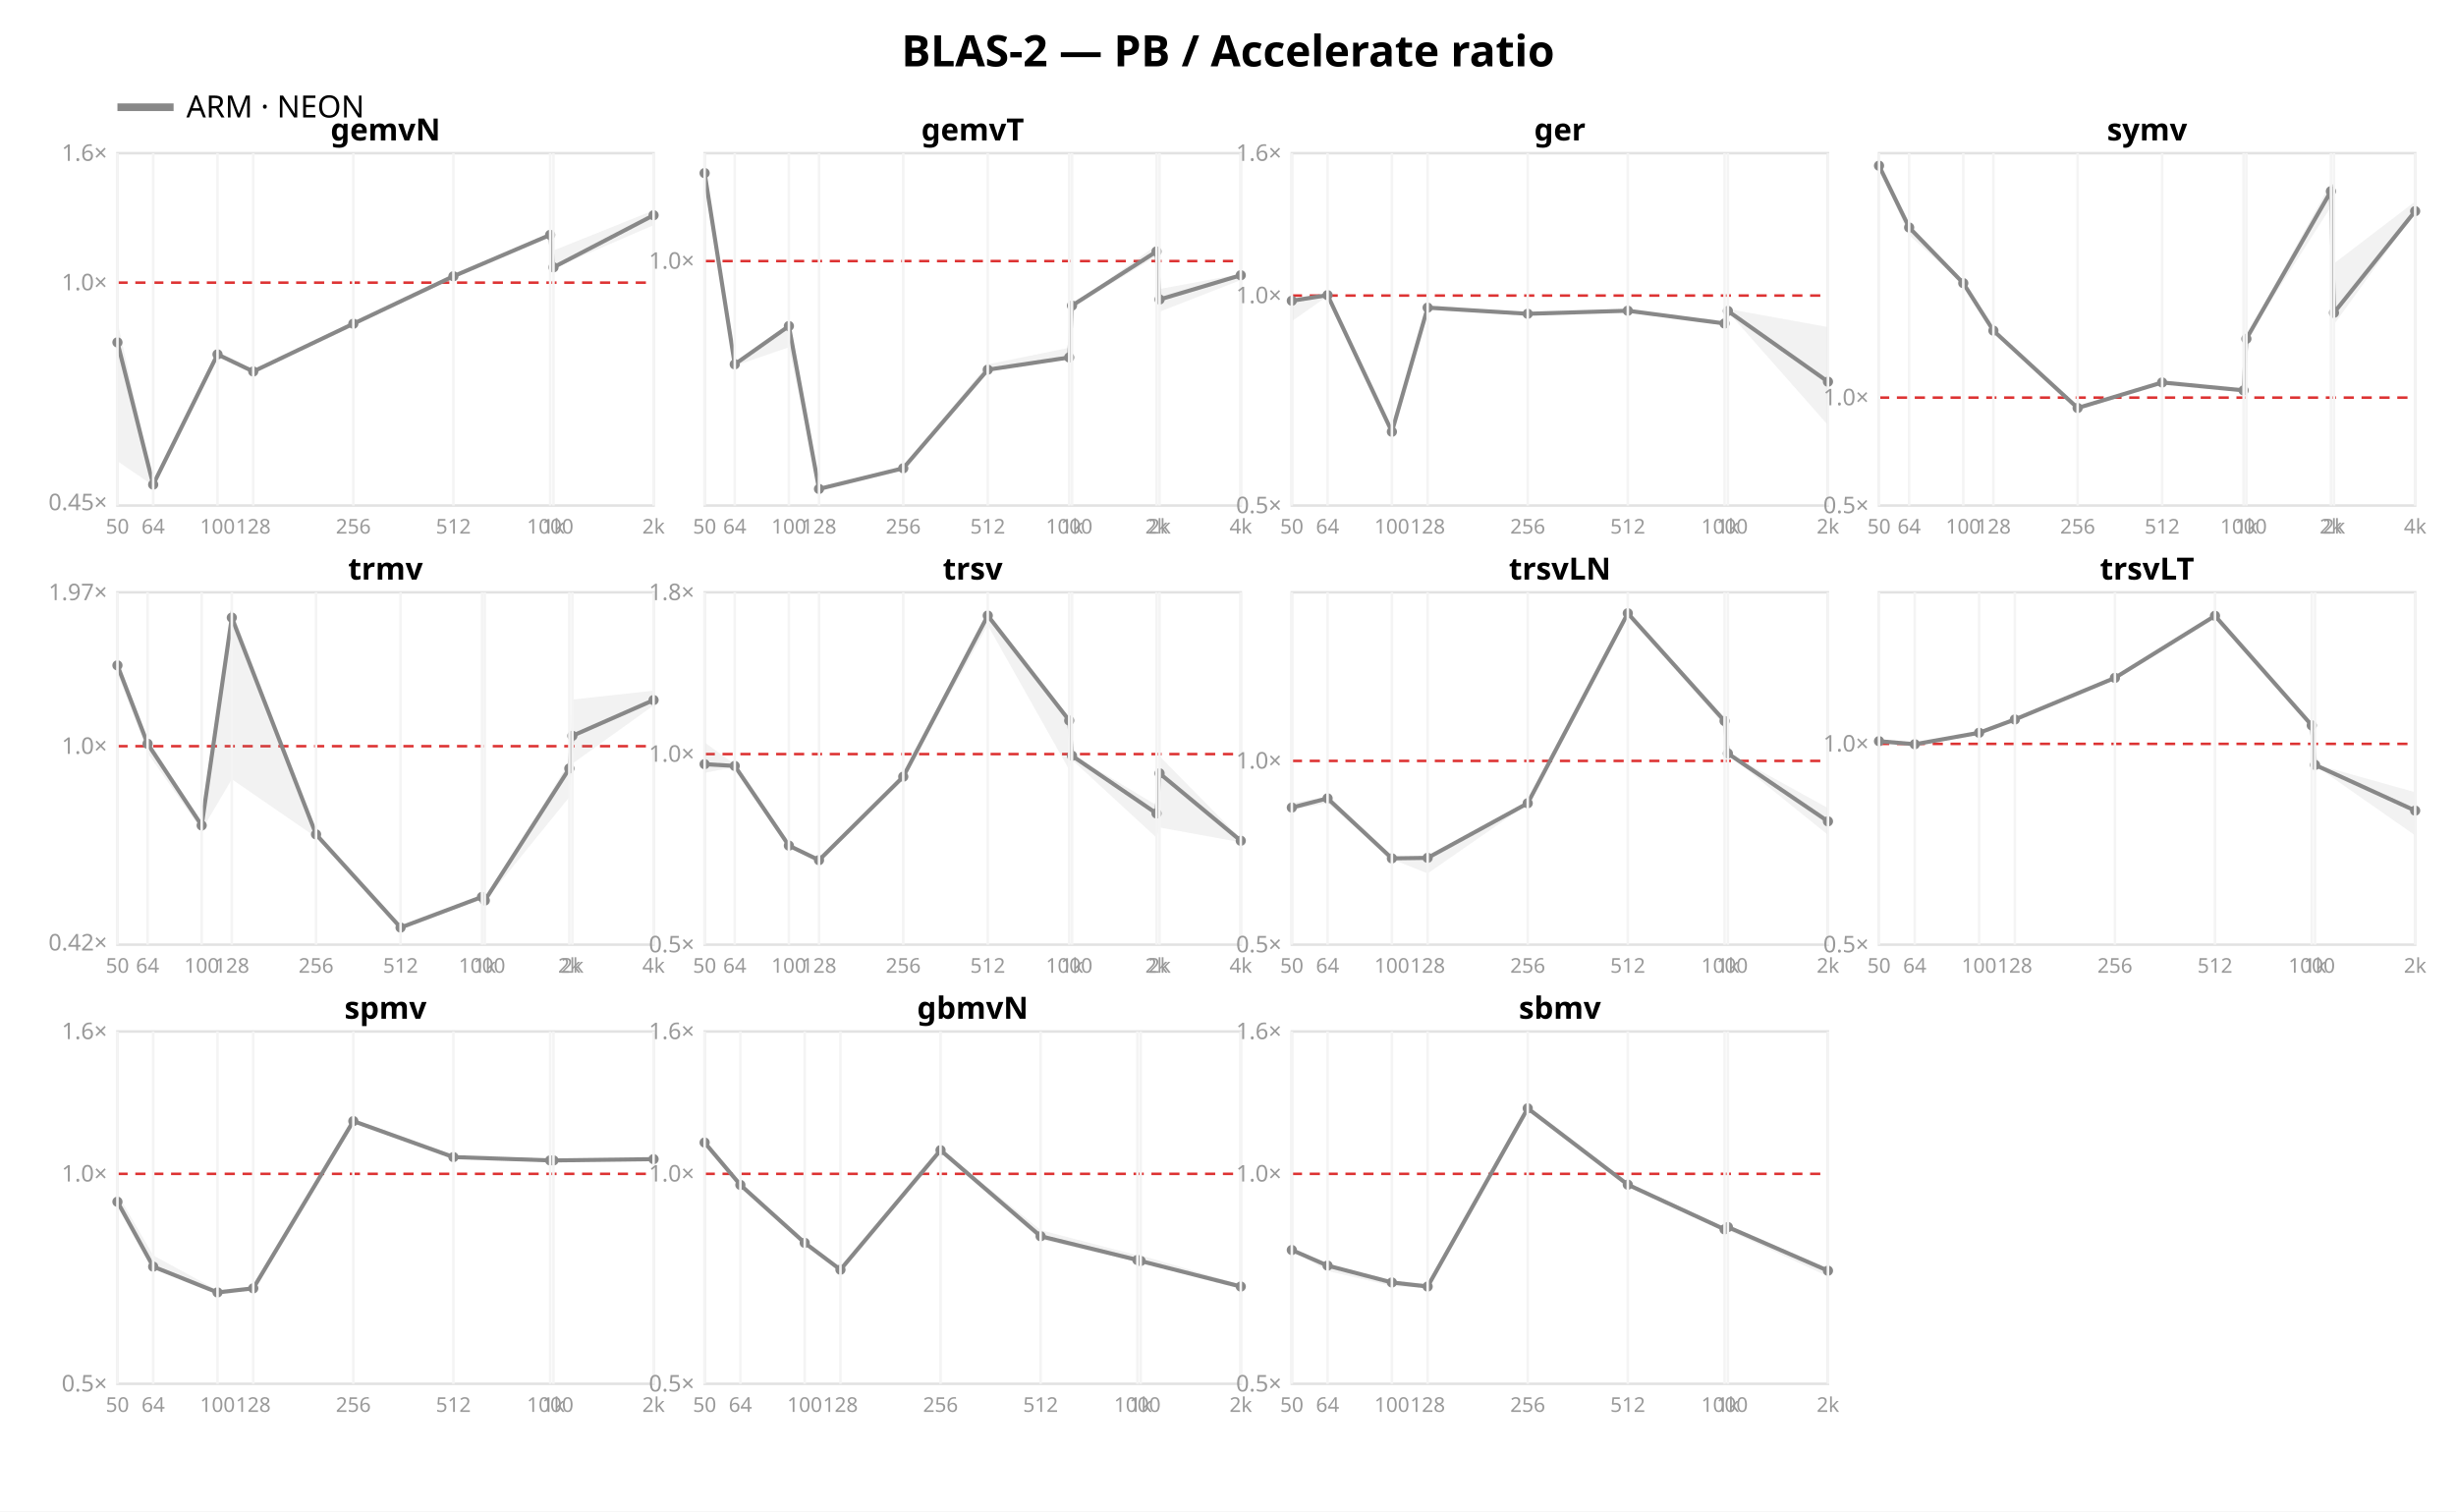
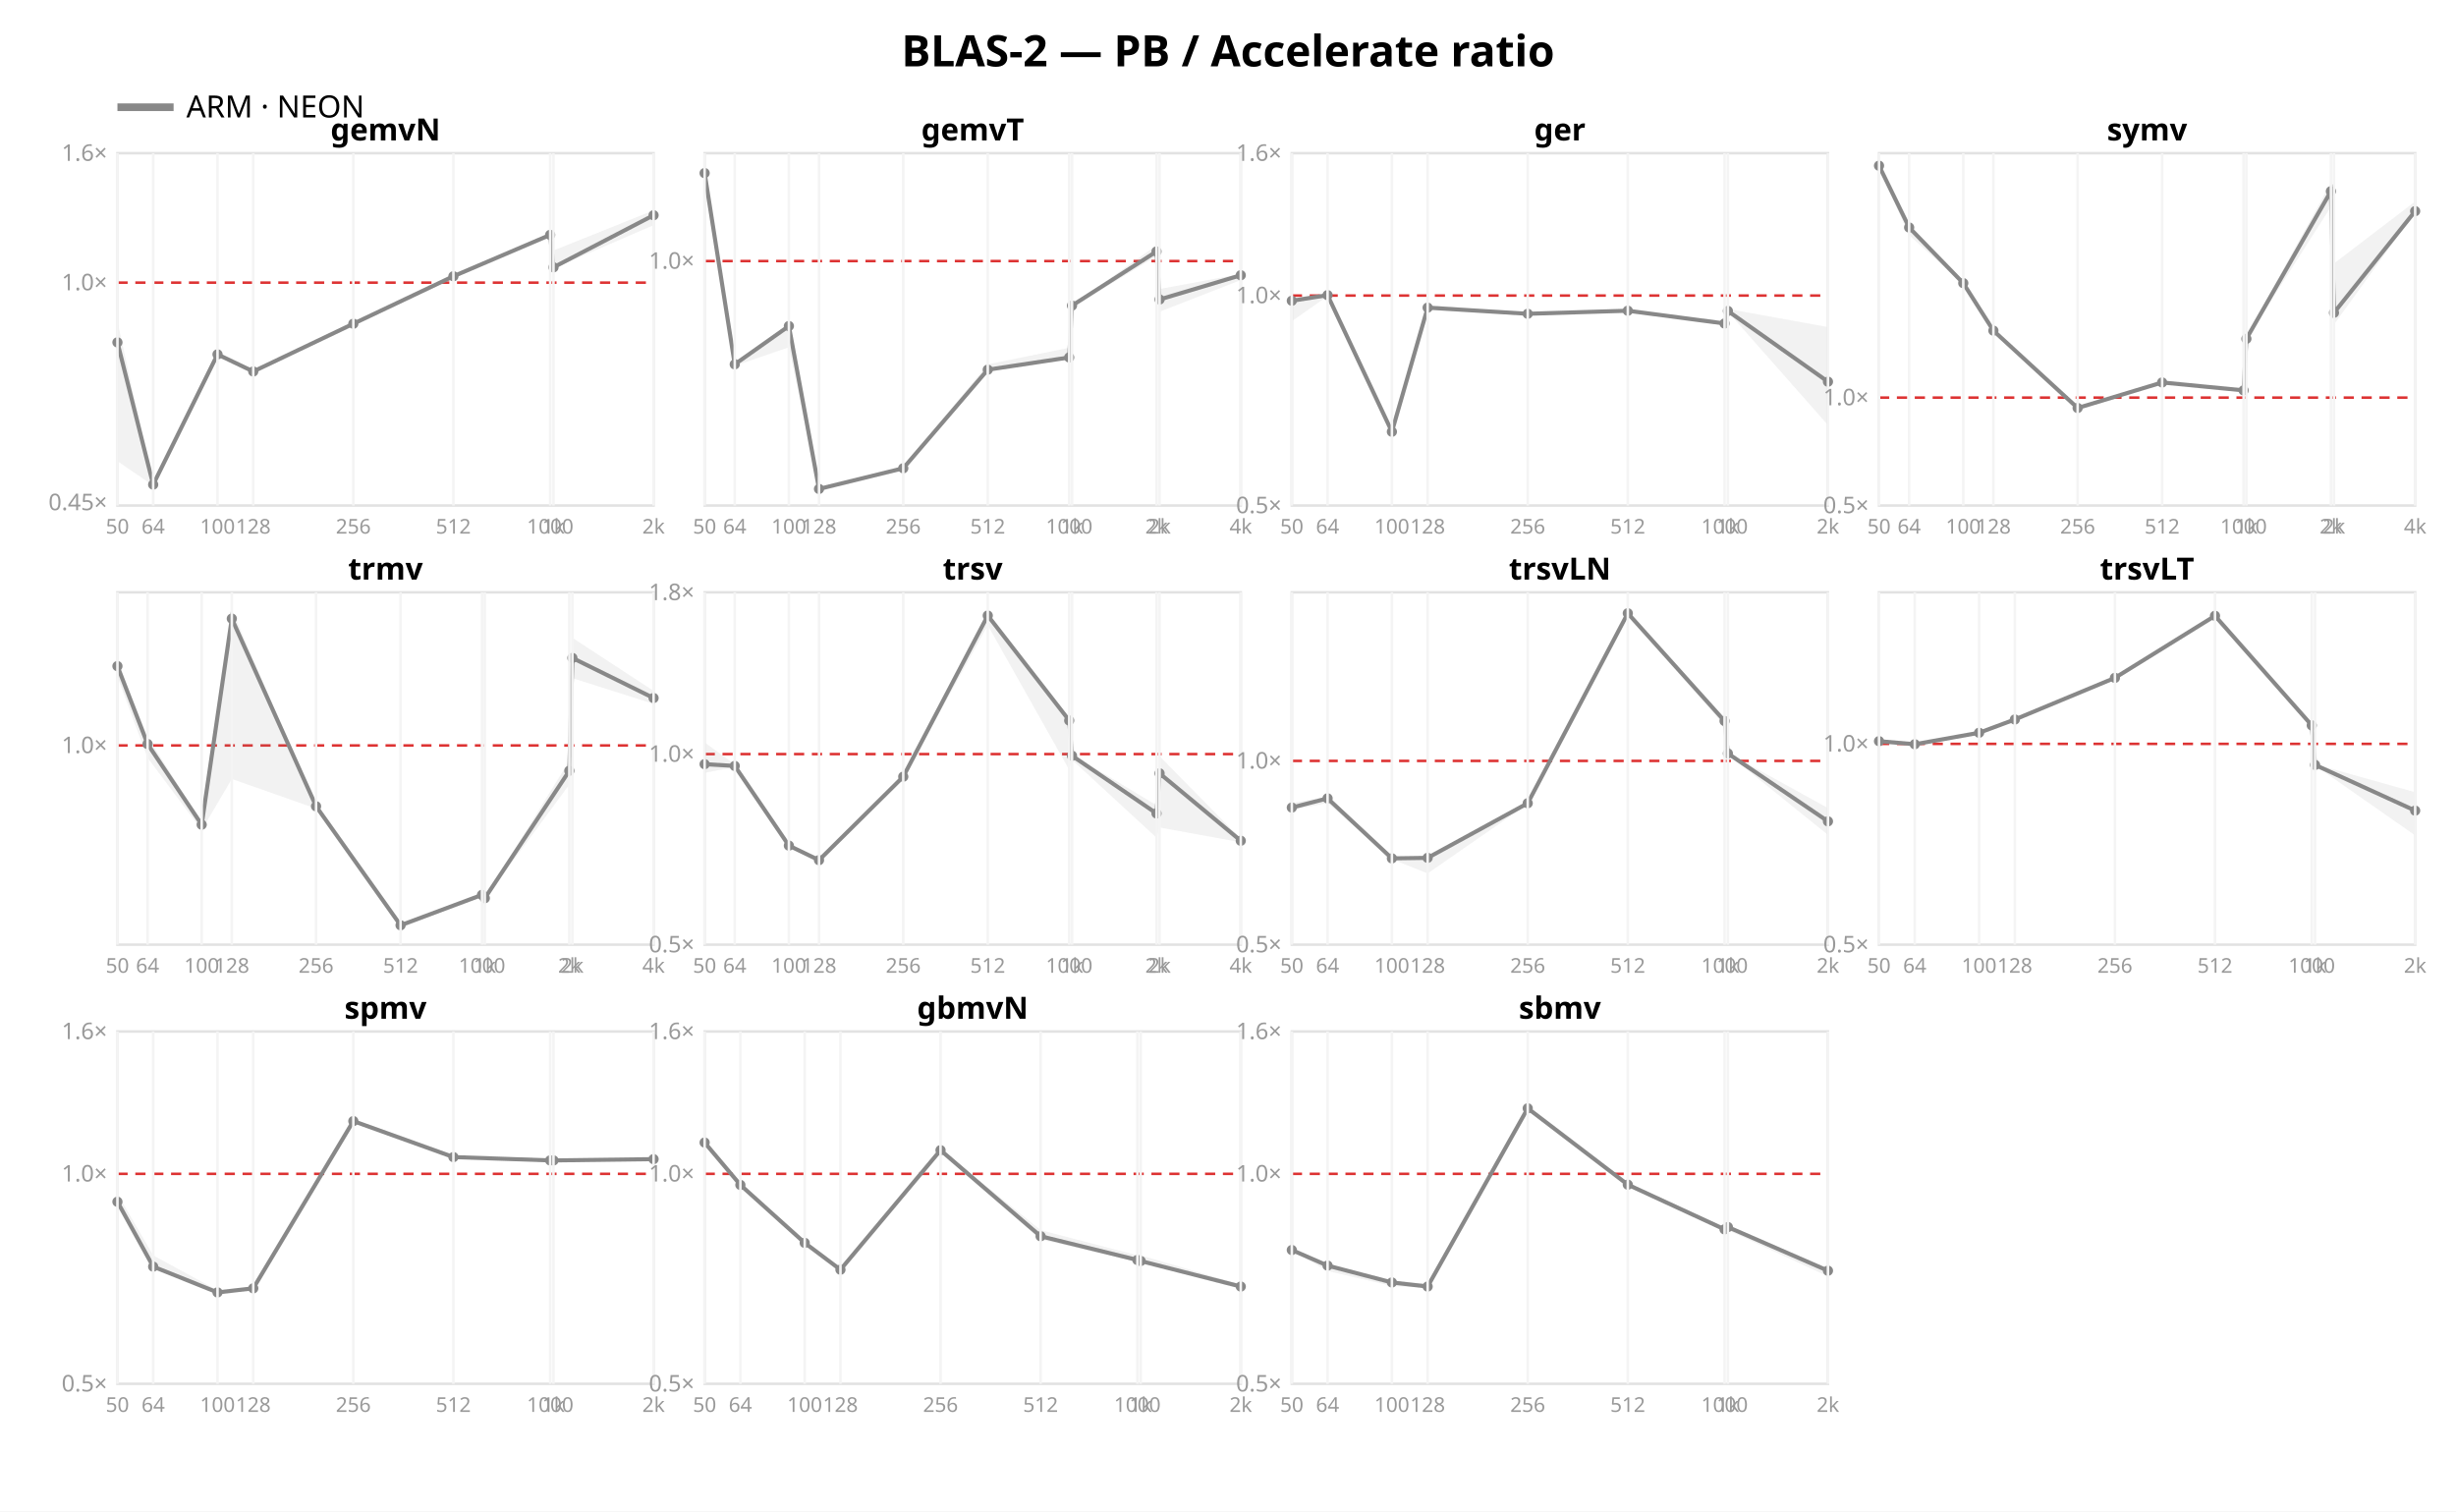
<svg xmlns="http://www.w3.org/2000/svg" width="962" height="592" font-family="sans-serif">
  <rect width="962" height="592" fill="white" />
  <text x="481.0" y="26" text-anchor="middle" font-size="17" font-weight="bold">BLAS-2 — PB / Accelerate ratio</text>
  <line x1="46" y1="42" x2="68" y2="42" stroke="#888888" stroke-width="3" />
  <text x="73" y="46" font-size="12">ARM · NEON</text>
  <rect x="46" y="60" width="210" height="138" fill="none" stroke="#e2e2e2" />
  <line x1="46" y1="110.697" x2="256" y2="110.697" stroke="#d33" stroke-dasharray="4 3" />
  <text x="42" y="199.829" text-anchor="end" font-size="9" fill="#999">0.45×</text>
  <text x="42" y="113.697" text-anchor="end" font-size="9" fill="#999">1.0×</text>
  <text x="42" y="63.0" text-anchor="end" font-size="9" fill="#999">1.6×</text>
  <polygon points="46.0,125.9 60.0,189.5 85.2,138.3 99.2,145.1 138.4,126.6 177.6,108.0 215.5,91.7 216.8,98.1 256.0,82.4 256.0,88.2 216.8,105.1 215.5,92.4 177.6,108.8 138.4,127.0 99.2,145.7 85.2,139.3 60.0,190.2 46.0,180.6" fill="#888888" opacity="0.11" />
  <polyline points="46.0,134.1 60.0,189.8 85.2,138.8 99.2,145.5 138.4,126.8 177.6,108.2 215.5,92.0 216.8,104.7 256.0,84.3" fill="none" stroke="#888888" stroke-width="1.6" />
  <circle cx="46.0" cy="134.1" r="2" fill="#888888" />
  <circle cx="60.0" cy="189.8" r="2" fill="#888888" />
  <circle cx="85.2" cy="138.8" r="2" fill="#888888" />
  <circle cx="99.2" cy="145.5" r="2" fill="#888888" />
  <circle cx="138.4" cy="126.8" r="2" fill="#888888" />
  <circle cx="177.6" cy="108.2" r="2" fill="#888888" />
  <circle cx="215.5" cy="92.0" r="2" fill="#888888" />
  <circle cx="216.8" cy="104.7" r="2" fill="#888888" />
  <circle cx="256.0" cy="84.3" r="2" fill="#888888" />
  <text x="151.0" y="55" text-anchor="middle" font-size="12" font-weight="bold">gemvN</text>
  <line x1="46.0" y1="60" x2="46.0" y2="198" stroke="#f4f4f4" />
  <text x="46.0" y="209" text-anchor="middle" font-size="8" fill="#999">50</text>
  <line x1="60.0" y1="60" x2="60.0" y2="198" stroke="#f4f4f4" />
  <text x="60.0" y="209" text-anchor="middle" font-size="8" fill="#999">64</text>
  <line x1="85.2" y1="60" x2="85.2" y2="198" stroke="#f4f4f4" />
  <text x="85.2" y="209" text-anchor="middle" font-size="8" fill="#999">100</text>
  <line x1="99.2" y1="60" x2="99.2" y2="198" stroke="#f4f4f4" />
  <text x="99.2" y="209" text-anchor="middle" font-size="8" fill="#999">128</text>
  <line x1="138.4" y1="60" x2="138.4" y2="198" stroke="#f4f4f4" />
  <text x="138.4" y="209" text-anchor="middle" font-size="8" fill="#999">256</text>
  <line x1="177.6" y1="60" x2="177.6" y2="198" stroke="#f4f4f4" />
  <text x="177.6" y="209" text-anchor="middle" font-size="8" fill="#999">512</text>
  <line x1="215.5" y1="60" x2="215.5" y2="198" stroke="#f4f4f4" />
  <text x="215.5" y="209" text-anchor="middle" font-size="8" fill="#999">1000</text>
  <line x1="216.8" y1="60" x2="216.8" y2="198" stroke="#f4f4f4" />
  <text x="216.8" y="209" text-anchor="middle" font-size="8" fill="#999">1k</text>
  <line x1="256.0" y1="60" x2="256.0" y2="198" stroke="#f4f4f4" />
  <text x="256.0" y="209" text-anchor="middle" font-size="8" fill="#999">2k</text>
  <rect x="276" y="60" width="210" height="138" fill="none" stroke="#e2e2e2" />
  <line x1="276" y1="102.252" x2="486" y2="102.252" stroke="#d33" stroke-dasharray="4 3" />
  <text x="272" y="105.252" text-anchor="end" font-size="9" fill="#999">1.0×</text>
  <polygon points="276.0,66.4 287.8,142.2 309.0,127.4 320.8,191.0 353.8,182.8 386.9,142.7 418.8,136.2 419.9,119.5 453.0,96.1 454.2,113.2 486.0,107.3 486.0,109.7 454.2,122.1 453.0,100.3 419.9,120.5 418.8,140.4 386.9,145.0 353.8,183.6 320.8,192.0 309.0,136.0 287.8,143.3 276.0,71.6" fill="#888888" opacity="0.11" />
  <polyline points="276.0,67.8 287.8,142.7 309.0,127.7 320.8,191.5 353.8,183.4 386.9,144.8 418.8,140.0 419.9,119.7 453.0,98.5 454.2,117.3 486.0,107.8" fill="none" stroke="#888888" stroke-width="1.6" />
  <circle cx="276.0" cy="67.8" r="2" fill="#888888" />
  <circle cx="287.8" cy="142.7" r="2" fill="#888888" />
  <circle cx="309.0" cy="127.7" r="2" fill="#888888" />
  <circle cx="320.8" cy="191.5" r="2" fill="#888888" />
  <circle cx="353.8" cy="183.4" r="2" fill="#888888" />
  <circle cx="386.9" cy="144.8" r="2" fill="#888888" />
  <circle cx="418.8" cy="140.0" r="2" fill="#888888" />
  <circle cx="419.9" cy="119.7" r="2" fill="#888888" />
  <circle cx="453.0" cy="98.5" r="2" fill="#888888" />
  <circle cx="454.2" cy="117.3" r="2" fill="#888888" />
  <circle cx="486.0" cy="107.8" r="2" fill="#888888" />
  <text x="381.0" y="55" text-anchor="middle" font-size="12" font-weight="bold">gemvT</text>
  <line x1="276.0" y1="60" x2="276.0" y2="198" stroke="#f4f4f4" />
  <text x="276.0" y="209" text-anchor="middle" font-size="8" fill="#999">50</text>
  <line x1="287.8" y1="60" x2="287.8" y2="198" stroke="#f4f4f4" />
  <text x="287.8" y="209" text-anchor="middle" font-size="8" fill="#999">64</text>
  <line x1="309.0" y1="60" x2="309.0" y2="198" stroke="#f4f4f4" />
  <text x="309.0" y="209" text-anchor="middle" font-size="8" fill="#999">100</text>
  <line x1="320.8" y1="60" x2="320.8" y2="198" stroke="#f4f4f4" />
  <text x="320.8" y="209" text-anchor="middle" font-size="8" fill="#999">128</text>
  <line x1="353.8" y1="60" x2="353.8" y2="198" stroke="#f4f4f4" />
  <text x="353.8" y="209" text-anchor="middle" font-size="8" fill="#999">256</text>
  <line x1="386.9" y1="60" x2="386.9" y2="198" stroke="#f4f4f4" />
  <text x="386.9" y="209" text-anchor="middle" font-size="8" fill="#999">512</text>
  <line x1="418.8" y1="60" x2="418.8" y2="198" stroke="#f4f4f4" />
  <text x="418.8" y="209" text-anchor="middle" font-size="8" fill="#999">1000</text>
  <line x1="419.9" y1="60" x2="419.9" y2="198" stroke="#f4f4f4" />
  <text x="419.9" y="209" text-anchor="middle" font-size="8" fill="#999">1k</text>
  <line x1="453.0" y1="60" x2="453.0" y2="198" stroke="#f4f4f4" />
  <text x="453.0" y="209" text-anchor="middle" font-size="8" fill="#999">2k</text>
  <line x1="454.2" y1="60" x2="454.2" y2="198" stroke="#f4f4f4" />
  <text x="454.2" y="209" text-anchor="middle" font-size="8" fill="#999">2k</text>
  <line x1="486.0" y1="60" x2="486.0" y2="198" stroke="#f4f4f4" />
  <text x="486.0" y="209" text-anchor="middle" font-size="8" fill="#999">4k</text>
  <rect x="506" y="60" width="210" height="138" fill="none" stroke="#e2e2e2" />
  <line x1="506" y1="115.763" x2="716" y2="115.763" stroke="#d33" stroke-dasharray="4 3" />
  <text x="502" y="201.0" text-anchor="end" font-size="9" fill="#999">0.5×</text>
  <text x="502" y="118.763" text-anchor="end" font-size="9" fill="#999">1.0×</text>
  <text x="502" y="63.0" text-anchor="end" font-size="9" fill="#999">1.6×</text>
  <polygon points="506.0,117.0 520.0,115.2 545.2,168.1 559.2,119.7 598.4,122.6 637.6,121.5 675.5,126.6 676.8,121.0 716.0,128.1 716.0,166.5 676.8,122.1 675.5,127.3 637.6,122.4 598.4,123.2 559.2,121.2 545.2,170.2 520.0,116.0 506.0,125.8" fill="#888888" opacity="0.11" />
  <polyline points="506.0,117.8 520.0,115.6 545.2,169.1 559.2,120.5 598.4,122.9 637.6,121.7 675.5,126.7 676.8,121.8 716.0,149.5" fill="none" stroke="#888888" stroke-width="1.6" />
  <circle cx="506.0" cy="117.8" r="2" fill="#888888" />
  <circle cx="520.0" cy="115.6" r="2" fill="#888888" />
  <circle cx="545.2" cy="169.1" r="2" fill="#888888" />
  <circle cx="559.2" cy="120.5" r="2" fill="#888888" />
  <circle cx="598.4" cy="122.9" r="2" fill="#888888" />
  <circle cx="637.6" cy="121.7" r="2" fill="#888888" />
  <circle cx="675.5" cy="126.7" r="2" fill="#888888" />
  <circle cx="676.8" cy="121.8" r="2" fill="#888888" />
  <circle cx="716.0" cy="149.5" r="2" fill="#888888" />
  <text x="611.0" y="55" text-anchor="middle" font-size="12" font-weight="bold">ger</text>
  <line x1="506.0" y1="60" x2="506.0" y2="198" stroke="#f4f4f4" />
  <text x="506.0" y="209" text-anchor="middle" font-size="8" fill="#999">50</text>
  <line x1="520.0" y1="60" x2="520.0" y2="198" stroke="#f4f4f4" />
  <text x="520.0" y="209" text-anchor="middle" font-size="8" fill="#999">64</text>
  <line x1="545.2" y1="60" x2="545.2" y2="198" stroke="#f4f4f4" />
  <text x="545.2" y="209" text-anchor="middle" font-size="8" fill="#999">100</text>
  <line x1="559.2" y1="60" x2="559.2" y2="198" stroke="#f4f4f4" />
  <text x="559.2" y="209" text-anchor="middle" font-size="8" fill="#999">128</text>
  <line x1="598.4" y1="60" x2="598.4" y2="198" stroke="#f4f4f4" />
  <text x="598.4" y="209" text-anchor="middle" font-size="8" fill="#999">256</text>
  <line x1="637.6" y1="60" x2="637.6" y2="198" stroke="#f4f4f4" />
  <text x="637.6" y="209" text-anchor="middle" font-size="8" fill="#999">512</text>
  <line x1="675.5" y1="60" x2="675.5" y2="198" stroke="#f4f4f4" />
  <text x="675.5" y="209" text-anchor="middle" font-size="8" fill="#999">1000</text>
  <line x1="676.8" y1="60" x2="676.8" y2="198" stroke="#f4f4f4" />
  <text x="676.8" y="209" text-anchor="middle" font-size="8" fill="#999">1k</text>
  <line x1="716.0" y1="60" x2="716.0" y2="198" stroke="#f4f4f4" />
  <text x="716.0" y="209" text-anchor="middle" font-size="8" fill="#999">2k</text>
  <rect x="736" y="60" width="210" height="138" fill="none" stroke="#e2e2e2" />
  <line x1="736" y1="155.732" x2="946" y2="155.732" stroke="#d33" stroke-dasharray="4 3" />
  <text x="732" y="201.0" text-anchor="end" font-size="9" fill="#999">0.5×</text>
  <text x="732" y="158.732" text-anchor="end" font-size="9" fill="#999">1.0×</text>
  <polygon points="736.0,64.7 747.8,88.8 769.0,110.6 780.8,129.2 813.8,159.7 846.9,149.5 878.8,152.6 879.9,131.5 913.0,71.7 914.2,103.2 946.0,78.9 946.0,83.1 914.2,127.1 913.0,81.0 879.9,132.9 878.8,153.2 846.9,150.0 813.8,159.8 780.8,129.7 769.0,111.3 747.8,92.1 736.0,65.9" fill="#888888" opacity="0.11" />
  <polyline points="736.0,64.9 747.8,89.1 769.0,110.9 780.8,129.5 813.8,159.8 846.9,149.8 878.8,152.9 879.9,132.7 913.0,74.9 914.2,122.5 946.0,82.7" fill="none" stroke="#888888" stroke-width="1.6" />
  <circle cx="736.0" cy="64.9" r="2" fill="#888888" />
  <circle cx="747.8" cy="89.1" r="2" fill="#888888" />
  <circle cx="769.0" cy="110.9" r="2" fill="#888888" />
  <circle cx="780.8" cy="129.5" r="2" fill="#888888" />
  <circle cx="813.8" cy="159.8" r="2" fill="#888888" />
  <circle cx="846.9" cy="149.8" r="2" fill="#888888" />
  <circle cx="878.8" cy="152.9" r="2" fill="#888888" />
  <circle cx="879.9" cy="132.7" r="2" fill="#888888" />
  <circle cx="913.0" cy="74.9" r="2" fill="#888888" />
  <circle cx="914.2" cy="122.5" r="2" fill="#888888" />
  <circle cx="946.0" cy="82.7" r="2" fill="#888888" />
  <text x="841.0" y="55" text-anchor="middle" font-size="12" font-weight="bold">symv</text>
  <line x1="736.0" y1="60" x2="736.0" y2="198" stroke="#f4f4f4" />
  <text x="736.0" y="209" text-anchor="middle" font-size="8" fill="#999">50</text>
  <line x1="747.8" y1="60" x2="747.8" y2="198" stroke="#f4f4f4" />
  <text x="747.8" y="209" text-anchor="middle" font-size="8" fill="#999">64</text>
  <line x1="769.0" y1="60" x2="769.0" y2="198" stroke="#f4f4f4" />
  <text x="769.0" y="209" text-anchor="middle" font-size="8" fill="#999">100</text>
  <line x1="780.8" y1="60" x2="780.8" y2="198" stroke="#f4f4f4" />
  <text x="780.8" y="209" text-anchor="middle" font-size="8" fill="#999">128</text>
  <line x1="813.8" y1="60" x2="813.8" y2="198" stroke="#f4f4f4" />
  <text x="813.8" y="209" text-anchor="middle" font-size="8" fill="#999">256</text>
  <line x1="846.9" y1="60" x2="846.9" y2="198" stroke="#f4f4f4" />
  <text x="846.9" y="209" text-anchor="middle" font-size="8" fill="#999">512</text>
  <line x1="878.8" y1="60" x2="878.8" y2="198" stroke="#f4f4f4" />
  <text x="878.8" y="209" text-anchor="middle" font-size="8" fill="#999">1000</text>
  <line x1="879.9" y1="60" x2="879.9" y2="198" stroke="#f4f4f4" />
  <text x="879.9" y="209" text-anchor="middle" font-size="8" fill="#999">1k</text>
  <line x1="913.0" y1="60" x2="913.0" y2="198" stroke="#f4f4f4" />
  <text x="913.0" y="209" text-anchor="middle" font-size="8" fill="#999">2k</text>
  <line x1="914.2" y1="60" x2="914.2" y2="198" stroke="#f4f4f4" />
  <text x="914.2" y="209" text-anchor="middle" font-size="8" fill="#999">2k</text>
  <line x1="946.0" y1="60" x2="946.0" y2="198" stroke="#f4f4f4" />
  <text x="946.0" y="209" text-anchor="middle" font-size="8" fill="#999">4k</text>
  <rect x="46" y="232" width="210" height="138" fill="none" stroke="#e2e2e2" />
-   <line x1="46" y1="292.262" x2="256" y2="292.262" stroke="#d33" stroke-dasharray="4 3" />
-   <text x="42" y="372.273" text-anchor="end" font-size="9" fill="#999">0.42×</text>
-   <text x="42" y="295.262" text-anchor="end" font-size="9" fill="#999">1.0×</text>
-   <text x="42" y="235.071" text-anchor="end" font-size="9" fill="#999">1.97×</text>
-   <polygon points="46.0,258.6 57.8,289.3 79.0,322.2 90.8,238.8 123.8,326.5 156.9,363.1 188.8,351.1 189.9,352.5 223.0,298.4 224.2,274.0 256.0,270.5 256.0,276.3 224.2,299.1 223.0,312.2 189.9,353.0 188.8,351.8 156.9,363.6 123.8,327.9 90.8,305.2 79.0,325.2 57.8,294.9 46.0,263.5" fill="#888888" opacity="0.11" />
-   <polyline points="46.0,260.6 57.8,291.3 79.0,323.3 90.8,241.9 123.8,326.8 156.9,363.3 188.8,351.3 189.9,352.7 223.0,301.0 224.2,288.2 256.0,274.2" fill="none" stroke="#888888" stroke-width="1.6" />
-   <circle cx="46.0" cy="260.6" r="2" fill="#888888" />
-   <circle cx="57.8" cy="291.3" r="2" fill="#888888" />
-   <circle cx="79.0" cy="323.3" r="2" fill="#888888" />
-   <circle cx="90.8" cy="241.9" r="2" fill="#888888" />
-   <circle cx="123.8" cy="326.8" r="2" fill="#888888" />
-   <circle cx="156.9" cy="363.3" r="2" fill="#888888" />
-   <circle cx="188.8" cy="351.3" r="2" fill="#888888" />
-   <circle cx="189.9" cy="352.7" r="2" fill="#888888" />
-   <circle cx="223.0" cy="301.0" r="2" fill="#888888" />
-   <circle cx="224.2" cy="288.2" r="2" fill="#888888" />
-   <circle cx="256.0" cy="274.2" r="2" fill="#888888" />
+   <line x1="46" y1="291.974" x2="256" y2="291.974" stroke="#d33" stroke-dasharray="4 3" />
+   <text x="42" y="294.974" text-anchor="end" font-size="9" fill="#999">1.0×</text>
+   <polygon points="46.0,258.8 57.8,288.7 79.0,321.9 90.8,238.8 123.8,315.5 156.9,362.3 188.8,350.3 189.9,351.5 223.0,298.0 224.2,249.8 256.0,270.6 256.0,275.7 224.2,265.6 223.0,307.3 189.9,352.1 188.8,350.6 156.9,363.6 123.8,316.7 90.8,305.1 79.0,325.1 57.8,296.8 46.0,265.1" fill="#888888" opacity="0.11" />
+   <polyline points="46.0,260.9 57.8,291.4 79.0,323.0 90.8,242.3 123.8,315.8 156.9,362.4 188.8,350.5 189.9,351.8 223.0,301.9 224.2,257.7 256.0,273.4" fill="none" stroke="#888888" stroke-width="1.6" />
+   <circle cx="46.0" cy="260.9" r="2" fill="#888888" />
+   <circle cx="57.8" cy="291.4" r="2" fill="#888888" />
+   <circle cx="79.0" cy="323.0" r="2" fill="#888888" />
+   <circle cx="90.8" cy="242.3" r="2" fill="#888888" />
+   <circle cx="123.8" cy="315.8" r="2" fill="#888888" />
+   <circle cx="156.9" cy="362.4" r="2" fill="#888888" />
+   <circle cx="188.8" cy="350.5" r="2" fill="#888888" />
+   <circle cx="189.9" cy="351.8" r="2" fill="#888888" />
+   <circle cx="223.0" cy="301.9" r="2" fill="#888888" />
+   <circle cx="224.2" cy="257.7" r="2" fill="#888888" />
+   <circle cx="256.0" cy="273.4" r="2" fill="#888888" />
  <text x="151.0" y="227" text-anchor="middle" font-size="12" font-weight="bold">trmv</text>
  <line x1="46.0" y1="232" x2="46.0" y2="370" stroke="#f4f4f4" />
  <text x="46.0" y="381" text-anchor="middle" font-size="8" fill="#999">50</text>
  <line x1="57.8" y1="232" x2="57.8" y2="370" stroke="#f4f4f4" />
  <text x="57.8" y="381" text-anchor="middle" font-size="8" fill="#999">64</text>
  <line x1="79.0" y1="232" x2="79.0" y2="370" stroke="#f4f4f4" />
  <text x="79.0" y="381" text-anchor="middle" font-size="8" fill="#999">100</text>
  <line x1="90.8" y1="232" x2="90.8" y2="370" stroke="#f4f4f4" />
  <text x="90.8" y="381" text-anchor="middle" font-size="8" fill="#999">128</text>
  <line x1="123.8" y1="232" x2="123.8" y2="370" stroke="#f4f4f4" />
  <text x="123.8" y="381" text-anchor="middle" font-size="8" fill="#999">256</text>
  <line x1="156.9" y1="232" x2="156.9" y2="370" stroke="#f4f4f4" />
  <text x="156.9" y="381" text-anchor="middle" font-size="8" fill="#999">512</text>
  <line x1="188.8" y1="232" x2="188.8" y2="370" stroke="#f4f4f4" />
  <text x="188.8" y="381" text-anchor="middle" font-size="8" fill="#999">1000</text>
  <line x1="189.9" y1="232" x2="189.9" y2="370" stroke="#f4f4f4" />
  <text x="189.9" y="381" text-anchor="middle" font-size="8" fill="#999">1k</text>
  <line x1="223.0" y1="232" x2="223.0" y2="370" stroke="#f4f4f4" />
  <text x="223.0" y="381" text-anchor="middle" font-size="8" fill="#999">2k</text>
  <line x1="224.2" y1="232" x2="224.2" y2="370" stroke="#f4f4f4" />
  <text x="224.2" y="381" text-anchor="middle" font-size="8" fill="#999">2k</text>
  <line x1="256.0" y1="232" x2="256.0" y2="370" stroke="#f4f4f4" />
  <text x="256.0" y="381" text-anchor="middle" font-size="8" fill="#999">4k</text>
  <rect x="276" y="232" width="210" height="138" fill="none" stroke="#e2e2e2" />
  <line x1="276" y1="295.355" x2="486" y2="295.355" stroke="#d33" stroke-dasharray="4 3" />
  <text x="272" y="373.0" text-anchor="end" font-size="9" fill="#999">0.5×</text>
  <text x="272" y="298.355" text-anchor="end" font-size="9" fill="#999">1.0×</text>
  <text x="272" y="235.056" text-anchor="end" font-size="9" fill="#999">1.8×</text>
  <polygon points="276.0,290.8 287.8,299.4 309.0,331.1 320.8,336.5 353.8,304.0 386.9,240.3 418.8,281.1 419.9,295.5 453.0,315.4 454.2,296.2 486.0,328.5 486.0,329.9 454.2,324.1 453.0,328.1 419.9,297.6 418.8,301.5 386.9,244.9 353.8,304.9 320.8,337.6 309.0,331.3 287.8,300.4 276.0,302.7" fill="#888888" opacity="0.11" />
  <polyline points="276.0,299.3 287.8,300.0 309.0,331.2 320.8,336.9 353.8,304.2 386.9,241.1 418.8,282.2 419.9,296.0 453.0,318.6 454.2,302.9 486.0,329.3" fill="none" stroke="#888888" stroke-width="1.6" />
  <circle cx="276.0" cy="299.3" r="2" fill="#888888" />
  <circle cx="287.8" cy="300.0" r="2" fill="#888888" />
  <circle cx="309.0" cy="331.2" r="2" fill="#888888" />
  <circle cx="320.8" cy="336.9" r="2" fill="#888888" />
  <circle cx="353.8" cy="304.2" r="2" fill="#888888" />
  <circle cx="386.9" cy="241.1" r="2" fill="#888888" />
  <circle cx="418.8" cy="282.2" r="2" fill="#888888" />
  <circle cx="419.9" cy="296.0" r="2" fill="#888888" />
  <circle cx="453.0" cy="318.6" r="2" fill="#888888" />
  <circle cx="454.2" cy="302.9" r="2" fill="#888888" />
  <circle cx="486.0" cy="329.3" r="2" fill="#888888" />
  <text x="381.0" y="227" text-anchor="middle" font-size="12" font-weight="bold">trsv</text>
  <line x1="276.0" y1="232" x2="276.0" y2="370" stroke="#f4f4f4" />
  <text x="276.0" y="381" text-anchor="middle" font-size="8" fill="#999">50</text>
  <line x1="287.8" y1="232" x2="287.8" y2="370" stroke="#f4f4f4" />
  <text x="287.8" y="381" text-anchor="middle" font-size="8" fill="#999">64</text>
  <line x1="309.0" y1="232" x2="309.0" y2="370" stroke="#f4f4f4" />
  <text x="309.0" y="381" text-anchor="middle" font-size="8" fill="#999">100</text>
  <line x1="320.8" y1="232" x2="320.8" y2="370" stroke="#f4f4f4" />
  <text x="320.8" y="381" text-anchor="middle" font-size="8" fill="#999">128</text>
  <line x1="353.8" y1="232" x2="353.8" y2="370" stroke="#f4f4f4" />
  <text x="353.8" y="381" text-anchor="middle" font-size="8" fill="#999">256</text>
  <line x1="386.9" y1="232" x2="386.9" y2="370" stroke="#f4f4f4" />
  <text x="386.9" y="381" text-anchor="middle" font-size="8" fill="#999">512</text>
  <line x1="418.8" y1="232" x2="418.8" y2="370" stroke="#f4f4f4" />
  <text x="418.8" y="381" text-anchor="middle" font-size="8" fill="#999">1000</text>
  <line x1="419.9" y1="232" x2="419.9" y2="370" stroke="#f4f4f4" />
  <text x="419.9" y="381" text-anchor="middle" font-size="8" fill="#999">1k</text>
  <line x1="453.0" y1="232" x2="453.0" y2="370" stroke="#f4f4f4" />
  <text x="453.0" y="381" text-anchor="middle" font-size="8" fill="#999">2k</text>
  <line x1="454.2" y1="232" x2="454.2" y2="370" stroke="#f4f4f4" />
  <text x="454.2" y="381" text-anchor="middle" font-size="8" fill="#999">2k</text>
  <line x1="486.0" y1="232" x2="486.0" y2="370" stroke="#f4f4f4" />
  <text x="486.0" y="381" text-anchor="middle" font-size="8" fill="#999">4k</text>
  <rect x="506" y="232" width="210" height="138" fill="none" stroke="#e2e2e2" />
  <line x1="506" y1="298.026" x2="716" y2="298.026" stroke="#d33" stroke-dasharray="4 3" />
  <text x="502" y="373.0" text-anchor="end" font-size="9" fill="#999">0.5×</text>
  <text x="502" y="301.026" text-anchor="end" font-size="9" fill="#999">1.0×</text>
  <polygon points="506.0,314.5 520.0,312.0 545.2,335.9 559.2,335.1 598.4,314.4 637.6,240.0 675.5,282.1 676.8,294.9 716.0,316.5 716.0,327.0 676.8,295.4 675.5,284.2 637.6,240.9 598.4,314.9 559.2,342.1 545.2,336.5 520.0,314.5 506.0,317.3" fill="#888888" opacity="0.11" />
  <polyline points="506.0,316.3 520.0,312.7 545.2,336.2 559.2,336.0 598.4,314.6 637.6,240.2 675.5,282.4 676.8,295.1 716.0,321.7" fill="none" stroke="#888888" stroke-width="1.6" />
  <circle cx="506.0" cy="316.3" r="2" fill="#888888" />
  <circle cx="520.0" cy="312.7" r="2" fill="#888888" />
  <circle cx="545.2" cy="336.2" r="2" fill="#888888" />
  <circle cx="559.2" cy="336.0" r="2" fill="#888888" />
  <circle cx="598.4" cy="314.6" r="2" fill="#888888" />
  <circle cx="637.6" cy="240.2" r="2" fill="#888888" />
  <circle cx="675.5" cy="282.4" r="2" fill="#888888" />
  <circle cx="676.8" cy="295.1" r="2" fill="#888888" />
  <circle cx="716.0" cy="321.7" r="2" fill="#888888" />
  <text x="611.0" y="227" text-anchor="middle" font-size="12" font-weight="bold">trsvLN</text>
  <line x1="506.0" y1="232" x2="506.0" y2="370" stroke="#f4f4f4" />
  <text x="506.0" y="381" text-anchor="middle" font-size="8" fill="#999">50</text>
  <line x1="520.0" y1="232" x2="520.0" y2="370" stroke="#f4f4f4" />
  <text x="520.0" y="381" text-anchor="middle" font-size="8" fill="#999">64</text>
  <line x1="545.2" y1="232" x2="545.2" y2="370" stroke="#f4f4f4" />
  <text x="545.2" y="381" text-anchor="middle" font-size="8" fill="#999">100</text>
  <line x1="559.2" y1="232" x2="559.2" y2="370" stroke="#f4f4f4" />
  <text x="559.2" y="381" text-anchor="middle" font-size="8" fill="#999">128</text>
  <line x1="598.4" y1="232" x2="598.4" y2="370" stroke="#f4f4f4" />
  <text x="598.4" y="381" text-anchor="middle" font-size="8" fill="#999">256</text>
  <line x1="637.6" y1="232" x2="637.6" y2="370" stroke="#f4f4f4" />
  <text x="637.6" y="381" text-anchor="middle" font-size="8" fill="#999">512</text>
  <line x1="675.5" y1="232" x2="675.5" y2="370" stroke="#f4f4f4" />
  <text x="675.5" y="381" text-anchor="middle" font-size="8" fill="#999">1000</text>
  <line x1="676.8" y1="232" x2="676.8" y2="370" stroke="#f4f4f4" />
  <text x="676.8" y="381" text-anchor="middle" font-size="8" fill="#999">1k</text>
  <line x1="716.0" y1="232" x2="716.0" y2="370" stroke="#f4f4f4" />
  <text x="716.0" y="381" text-anchor="middle" font-size="8" fill="#999">2k</text>
  <rect x="736" y="232" width="210" height="138" fill="none" stroke="#e2e2e2" />
  <line x1="736" y1="291.353" x2="946" y2="291.353" stroke="#d33" stroke-dasharray="4 3" />
  <text x="732" y="373.0" text-anchor="end" font-size="9" fill="#999">0.5×</text>
  <text x="732" y="294.353" text-anchor="end" font-size="9" fill="#999">1.0×</text>
  <polygon points="736.0,290.0 750.0,291.1 775.2,286.8 789.2,281.6 828.4,265.0 867.6,240.7 905.5,283.8 906.8,299.3 946.0,310.3 946.0,327.2 906.8,299.8 905.5,284.8 867.6,241.5 828.4,266.3 789.2,282.0 775.2,287.3 750.0,292.2 736.0,290.8" fill="#888888" opacity="0.11" />
  <polyline points="736.0,290.3 750.0,291.5 775.2,287.0 789.2,281.8 828.4,265.5 867.6,241.2 905.5,284.1 906.8,299.6 946.0,317.5" fill="none" stroke="#888888" stroke-width="1.6" />
  <circle cx="736.0" cy="290.3" r="2" fill="#888888" />
  <circle cx="750.0" cy="291.5" r="2" fill="#888888" />
  <circle cx="775.2" cy="287.0" r="2" fill="#888888" />
  <circle cx="789.2" cy="281.8" r="2" fill="#888888" />
  <circle cx="828.4" cy="265.5" r="2" fill="#888888" />
  <circle cx="867.6" cy="241.2" r="2" fill="#888888" />
  <circle cx="905.5" cy="284.1" r="2" fill="#888888" />
  <circle cx="906.8" cy="299.6" r="2" fill="#888888" />
  <circle cx="946.0" cy="317.5" r="2" fill="#888888" />
  <text x="841.0" y="227" text-anchor="middle" font-size="12" font-weight="bold">trsvLT</text>
  <line x1="736.0" y1="232" x2="736.0" y2="370" stroke="#f4f4f4" />
  <text x="736.0" y="381" text-anchor="middle" font-size="8" fill="#999">50</text>
  <line x1="750.0" y1="232" x2="750.0" y2="370" stroke="#f4f4f4" />
  <text x="750.0" y="381" text-anchor="middle" font-size="8" fill="#999">64</text>
  <line x1="775.2" y1="232" x2="775.2" y2="370" stroke="#f4f4f4" />
  <text x="775.2" y="381" text-anchor="middle" font-size="8" fill="#999">100</text>
  <line x1="789.2" y1="232" x2="789.2" y2="370" stroke="#f4f4f4" />
  <text x="789.2" y="381" text-anchor="middle" font-size="8" fill="#999">128</text>
  <line x1="828.4" y1="232" x2="828.4" y2="370" stroke="#f4f4f4" />
  <text x="828.4" y="381" text-anchor="middle" font-size="8" fill="#999">256</text>
  <line x1="867.6" y1="232" x2="867.6" y2="370" stroke="#f4f4f4" />
  <text x="867.6" y="381" text-anchor="middle" font-size="8" fill="#999">512</text>
  <line x1="905.5" y1="232" x2="905.5" y2="370" stroke="#f4f4f4" />
  <text x="905.5" y="381" text-anchor="middle" font-size="8" fill="#999">1000</text>
  <line x1="906.8" y1="232" x2="906.8" y2="370" stroke="#f4f4f4" />
  <text x="906.8" y="381" text-anchor="middle" font-size="8" fill="#999">1k</text>
  <line x1="946.0" y1="232" x2="946.0" y2="370" stroke="#f4f4f4" />
  <text x="946.0" y="381" text-anchor="middle" font-size="8" fill="#999">2k</text>
  <rect x="46" y="404" width="210" height="138" fill="none" stroke="#e2e2e2" />
  <line x1="46" y1="459.763" x2="256" y2="459.763" stroke="#d33" stroke-dasharray="4 3" />
  <text x="42" y="545.0" text-anchor="end" font-size="9" fill="#999">0.5×</text>
  <text x="42" y="462.763" text-anchor="end" font-size="9" fill="#999">1.0×</text>
  <text x="42" y="407.0" text-anchor="end" font-size="9" fill="#999">1.6×</text>
  <polygon points="46.0,467.6 60.0,491.7 85.2,505.4 99.2,504.1 138.4,438.4 177.6,452.7 215.5,454.3 216.8,454.4 256.0,453.8 256.0,454.1 216.8,454.6 215.5,454.7 177.6,453.7 138.4,439.7 99.2,505.0 85.2,506.4 60.0,497.0 46.0,471.5" fill="#888888" opacity="0.11" />
  <polyline points="46.0,470.7 60.0,496.1 85.2,506.2 99.2,504.6 138.4,439.1 177.6,453.2 215.5,454.5 216.8,454.5 256.0,454.0" fill="none" stroke="#888888" stroke-width="1.6" />
  <circle cx="46.0" cy="470.7" r="2" fill="#888888" />
  <circle cx="60.0" cy="496.1" r="2" fill="#888888" />
  <circle cx="85.2" cy="506.2" r="2" fill="#888888" />
  <circle cx="99.2" cy="504.6" r="2" fill="#888888" />
  <circle cx="138.4" cy="439.1" r="2" fill="#888888" />
  <circle cx="177.6" cy="453.2" r="2" fill="#888888" />
  <circle cx="215.5" cy="454.5" r="2" fill="#888888" />
  <circle cx="216.8" cy="454.5" r="2" fill="#888888" />
  <circle cx="256.0" cy="454.0" r="2" fill="#888888" />
  <text x="151.0" y="399" text-anchor="middle" font-size="12" font-weight="bold">spmv</text>
  <line x1="46.0" y1="404" x2="46.0" y2="542" stroke="#f4f4f4" />
  <text x="46.0" y="553" text-anchor="middle" font-size="8" fill="#999">50</text>
  <line x1="60.0" y1="404" x2="60.0" y2="542" stroke="#f4f4f4" />
  <text x="60.0" y="553" text-anchor="middle" font-size="8" fill="#999">64</text>
  <line x1="85.2" y1="404" x2="85.2" y2="542" stroke="#f4f4f4" />
  <text x="85.2" y="553" text-anchor="middle" font-size="8" fill="#999">100</text>
  <line x1="99.2" y1="404" x2="99.2" y2="542" stroke="#f4f4f4" />
  <text x="99.2" y="553" text-anchor="middle" font-size="8" fill="#999">128</text>
  <line x1="138.4" y1="404" x2="138.4" y2="542" stroke="#f4f4f4" />
  <text x="138.4" y="553" text-anchor="middle" font-size="8" fill="#999">256</text>
  <line x1="177.6" y1="404" x2="177.6" y2="542" stroke="#f4f4f4" />
  <text x="177.6" y="553" text-anchor="middle" font-size="8" fill="#999">512</text>
  <line x1="215.5" y1="404" x2="215.5" y2="542" stroke="#f4f4f4" />
  <text x="215.5" y="553" text-anchor="middle" font-size="8" fill="#999">1000</text>
  <line x1="216.8" y1="404" x2="216.8" y2="542" stroke="#f4f4f4" />
  <text x="216.8" y="553" text-anchor="middle" font-size="8" fill="#999">1k</text>
  <line x1="256.0" y1="404" x2="256.0" y2="542" stroke="#f4f4f4" />
  <text x="256.0" y="553" text-anchor="middle" font-size="8" fill="#999">2k</text>
  <rect x="276" y="404" width="210" height="138" fill="none" stroke="#e2e2e2" />
  <line x1="276" y1="459.763" x2="486" y2="459.763" stroke="#d33" stroke-dasharray="4 3" />
  <text x="272" y="545.0" text-anchor="end" font-size="9" fill="#999">0.5×</text>
  <text x="272" y="462.763" text-anchor="end" font-size="9" fill="#999">1.0×</text>
  <text x="272" y="407.0" text-anchor="end" font-size="9" fill="#999">1.6×</text>
  <polygon points="276.0,446.9 290.0,463.4 315.2,486.3 329.2,497.1 368.4,450.1 407.6,481.8 445.5,491.7 446.8,491.7 486.0,503.1 486.0,504.9 446.8,494.3 445.5,494.1 407.6,485.5 368.4,451.4 329.2,497.7 315.2,487.3 290.0,464.7 276.0,448.5" fill="#888888" opacity="0.11" />
  <polyline points="276.0,447.5 290.0,464.1 315.2,486.8 329.2,497.3 368.4,450.5 407.6,484.2 445.5,493.5 446.8,493.9 486.0,503.9" fill="none" stroke="#888888" stroke-width="1.6" />
  <circle cx="276.0" cy="447.5" r="2" fill="#888888" />
  <circle cx="290.0" cy="464.1" r="2" fill="#888888" />
  <circle cx="315.2" cy="486.8" r="2" fill="#888888" />
  <circle cx="329.2" cy="497.3" r="2" fill="#888888" />
  <circle cx="368.4" cy="450.5" r="2" fill="#888888" />
  <circle cx="407.6" cy="484.2" r="2" fill="#888888" />
  <circle cx="445.5" cy="493.5" r="2" fill="#888888" />
  <circle cx="446.8" cy="493.9" r="2" fill="#888888" />
  <circle cx="486.0" cy="503.9" r="2" fill="#888888" />
  <text x="381.0" y="399" text-anchor="middle" font-size="12" font-weight="bold">gbmvN</text>
  <line x1="276.0" y1="404" x2="276.0" y2="542" stroke="#f4f4f4" />
  <text x="276.0" y="553" text-anchor="middle" font-size="8" fill="#999">50</text>
  <line x1="290.0" y1="404" x2="290.0" y2="542" stroke="#f4f4f4" />
  <text x="290.0" y="553" text-anchor="middle" font-size="8" fill="#999">64</text>
  <line x1="315.2" y1="404" x2="315.2" y2="542" stroke="#f4f4f4" />
  <text x="315.2" y="553" text-anchor="middle" font-size="8" fill="#999">100</text>
  <line x1="329.2" y1="404" x2="329.2" y2="542" stroke="#f4f4f4" />
  <text x="329.2" y="553" text-anchor="middle" font-size="8" fill="#999">128</text>
  <line x1="368.4" y1="404" x2="368.4" y2="542" stroke="#f4f4f4" />
  <text x="368.4" y="553" text-anchor="middle" font-size="8" fill="#999">256</text>
  <line x1="407.6" y1="404" x2="407.6" y2="542" stroke="#f4f4f4" />
  <text x="407.6" y="553" text-anchor="middle" font-size="8" fill="#999">512</text>
  <line x1="445.5" y1="404" x2="445.5" y2="542" stroke="#f4f4f4" />
  <text x="445.5" y="553" text-anchor="middle" font-size="8" fill="#999">1000</text>
  <line x1="446.8" y1="404" x2="446.8" y2="542" stroke="#f4f4f4" />
  <text x="446.8" y="553" text-anchor="middle" font-size="8" fill="#999">1k</text>
  <line x1="486.0" y1="404" x2="486.0" y2="542" stroke="#f4f4f4" />
  <text x="486.0" y="553" text-anchor="middle" font-size="8" fill="#999">2k</text>
  <rect x="506" y="404" width="210" height="138" fill="none" stroke="#e2e2e2" />
  <line x1="506" y1="459.763" x2="716" y2="459.763" stroke="#d33" stroke-dasharray="4 3" />
  <text x="502" y="545.0" text-anchor="end" font-size="9" fill="#999">0.5×</text>
  <text x="502" y="462.763" text-anchor="end" font-size="9" fill="#999">1.0×</text>
  <text x="502" y="407.0" text-anchor="end" font-size="9" fill="#999">1.6×</text>
  <polygon points="506.0,488.8 520.0,495.2 545.2,502.0 559.2,502.6 598.4,433.8 637.6,463.3 675.5,480.6 676.8,480.3 716.0,497.4 716.0,499.9 676.8,481.8 675.5,482.2 637.6,464.4 598.4,434.5 559.2,504.5 545.2,503.7 520.0,497.8 506.0,489.8" fill="#888888" opacity="0.11" />
  <polyline points="506.0,489.6 520.0,495.7 545.2,502.3 559.2,503.9 598.4,434.1 637.6,464.0 675.5,481.5 676.8,480.6 716.0,497.7" fill="none" stroke="#888888" stroke-width="1.6" />
  <circle cx="506.0" cy="489.6" r="2" fill="#888888" />
  <circle cx="520.0" cy="495.7" r="2" fill="#888888" />
  <circle cx="545.2" cy="502.3" r="2" fill="#888888" />
  <circle cx="559.2" cy="503.9" r="2" fill="#888888" />
  <circle cx="598.4" cy="434.1" r="2" fill="#888888" />
  <circle cx="637.6" cy="464.0" r="2" fill="#888888" />
  <circle cx="675.5" cy="481.5" r="2" fill="#888888" />
  <circle cx="676.8" cy="480.6" r="2" fill="#888888" />
  <circle cx="716.0" cy="497.7" r="2" fill="#888888" />
  <text x="611.0" y="399" text-anchor="middle" font-size="12" font-weight="bold">sbmv</text>
  <line x1="506.0" y1="404" x2="506.0" y2="542" stroke="#f4f4f4" />
  <text x="506.0" y="553" text-anchor="middle" font-size="8" fill="#999">50</text>
  <line x1="520.0" y1="404" x2="520.0" y2="542" stroke="#f4f4f4" />
  <text x="520.0" y="553" text-anchor="middle" font-size="8" fill="#999">64</text>
  <line x1="545.2" y1="404" x2="545.2" y2="542" stroke="#f4f4f4" />
  <text x="545.2" y="553" text-anchor="middle" font-size="8" fill="#999">100</text>
  <line x1="559.2" y1="404" x2="559.2" y2="542" stroke="#f4f4f4" />
  <text x="559.2" y="553" text-anchor="middle" font-size="8" fill="#999">128</text>
  <line x1="598.4" y1="404" x2="598.4" y2="542" stroke="#f4f4f4" />
  <text x="598.4" y="553" text-anchor="middle" font-size="8" fill="#999">256</text>
  <line x1="637.6" y1="404" x2="637.6" y2="542" stroke="#f4f4f4" />
  <text x="637.6" y="553" text-anchor="middle" font-size="8" fill="#999">512</text>
  <line x1="675.5" y1="404" x2="675.5" y2="542" stroke="#f4f4f4" />
  <text x="675.5" y="553" text-anchor="middle" font-size="8" fill="#999">1000</text>
  <line x1="676.8" y1="404" x2="676.8" y2="542" stroke="#f4f4f4" />
  <text x="676.8" y="553" text-anchor="middle" font-size="8" fill="#999">1k</text>
  <line x1="716.0" y1="404" x2="716.0" y2="542" stroke="#f4f4f4" />
  <text x="716.0" y="553" text-anchor="middle" font-size="8" fill="#999">2k</text>
</svg>
